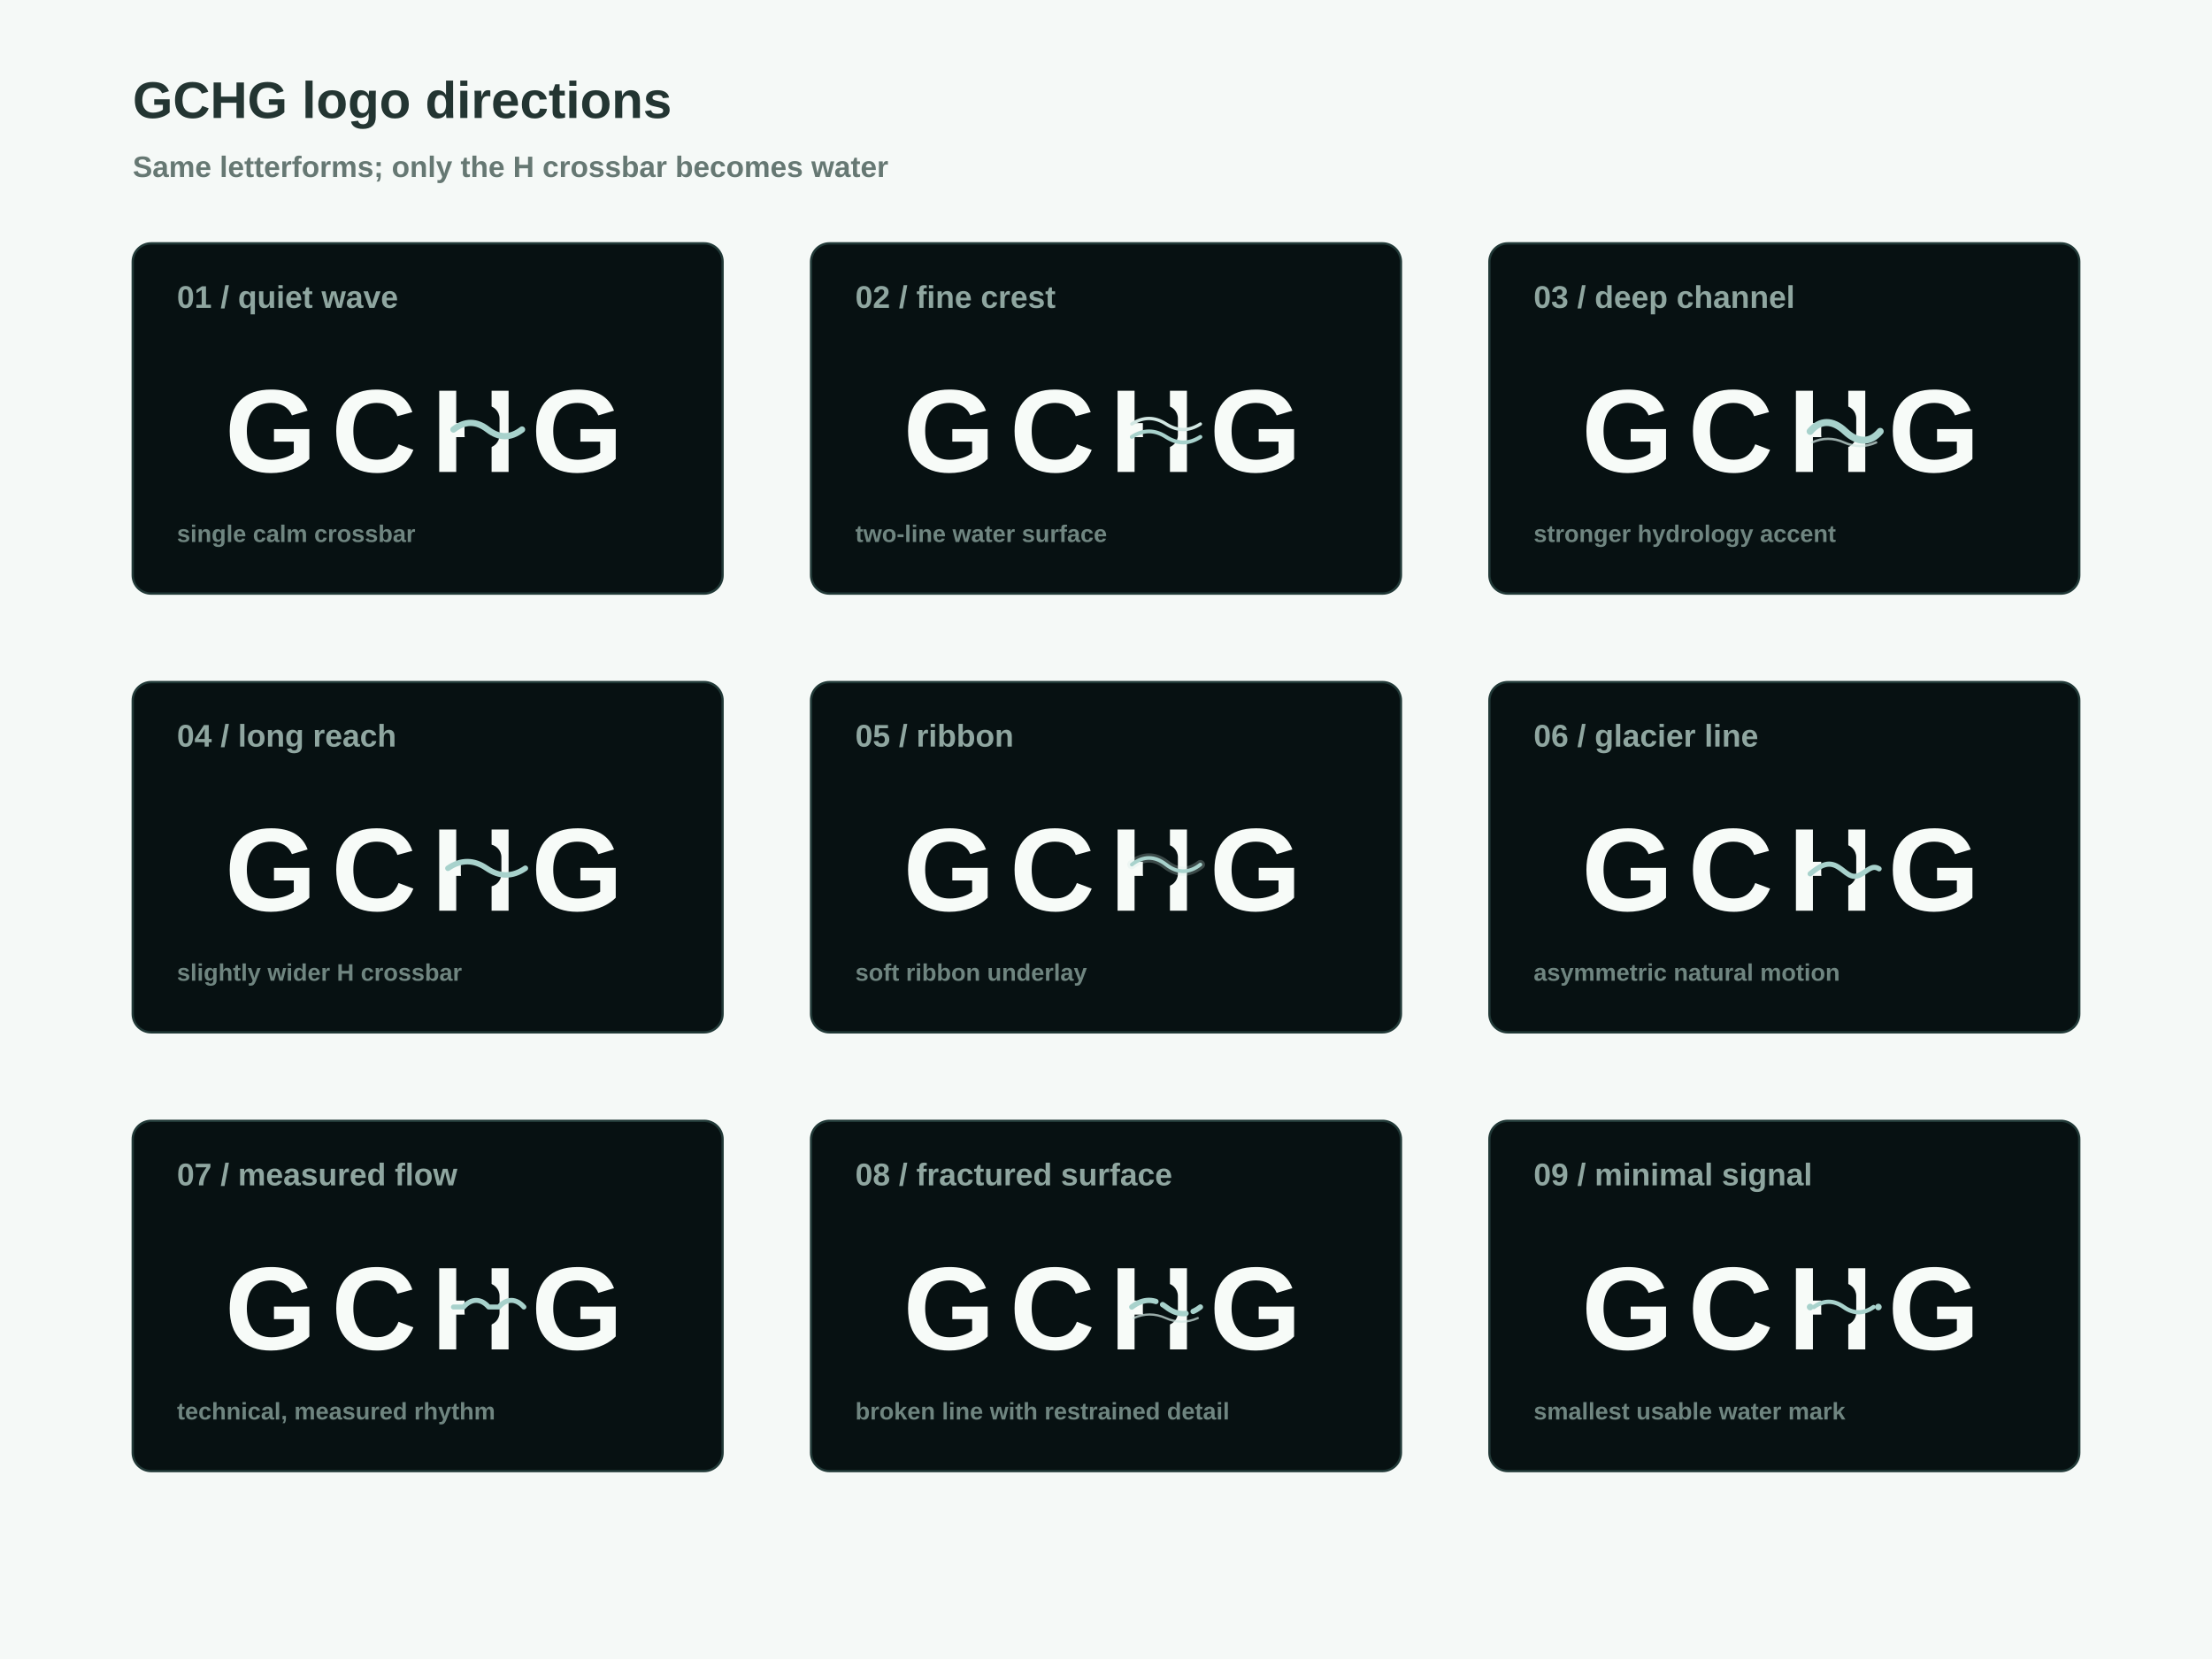
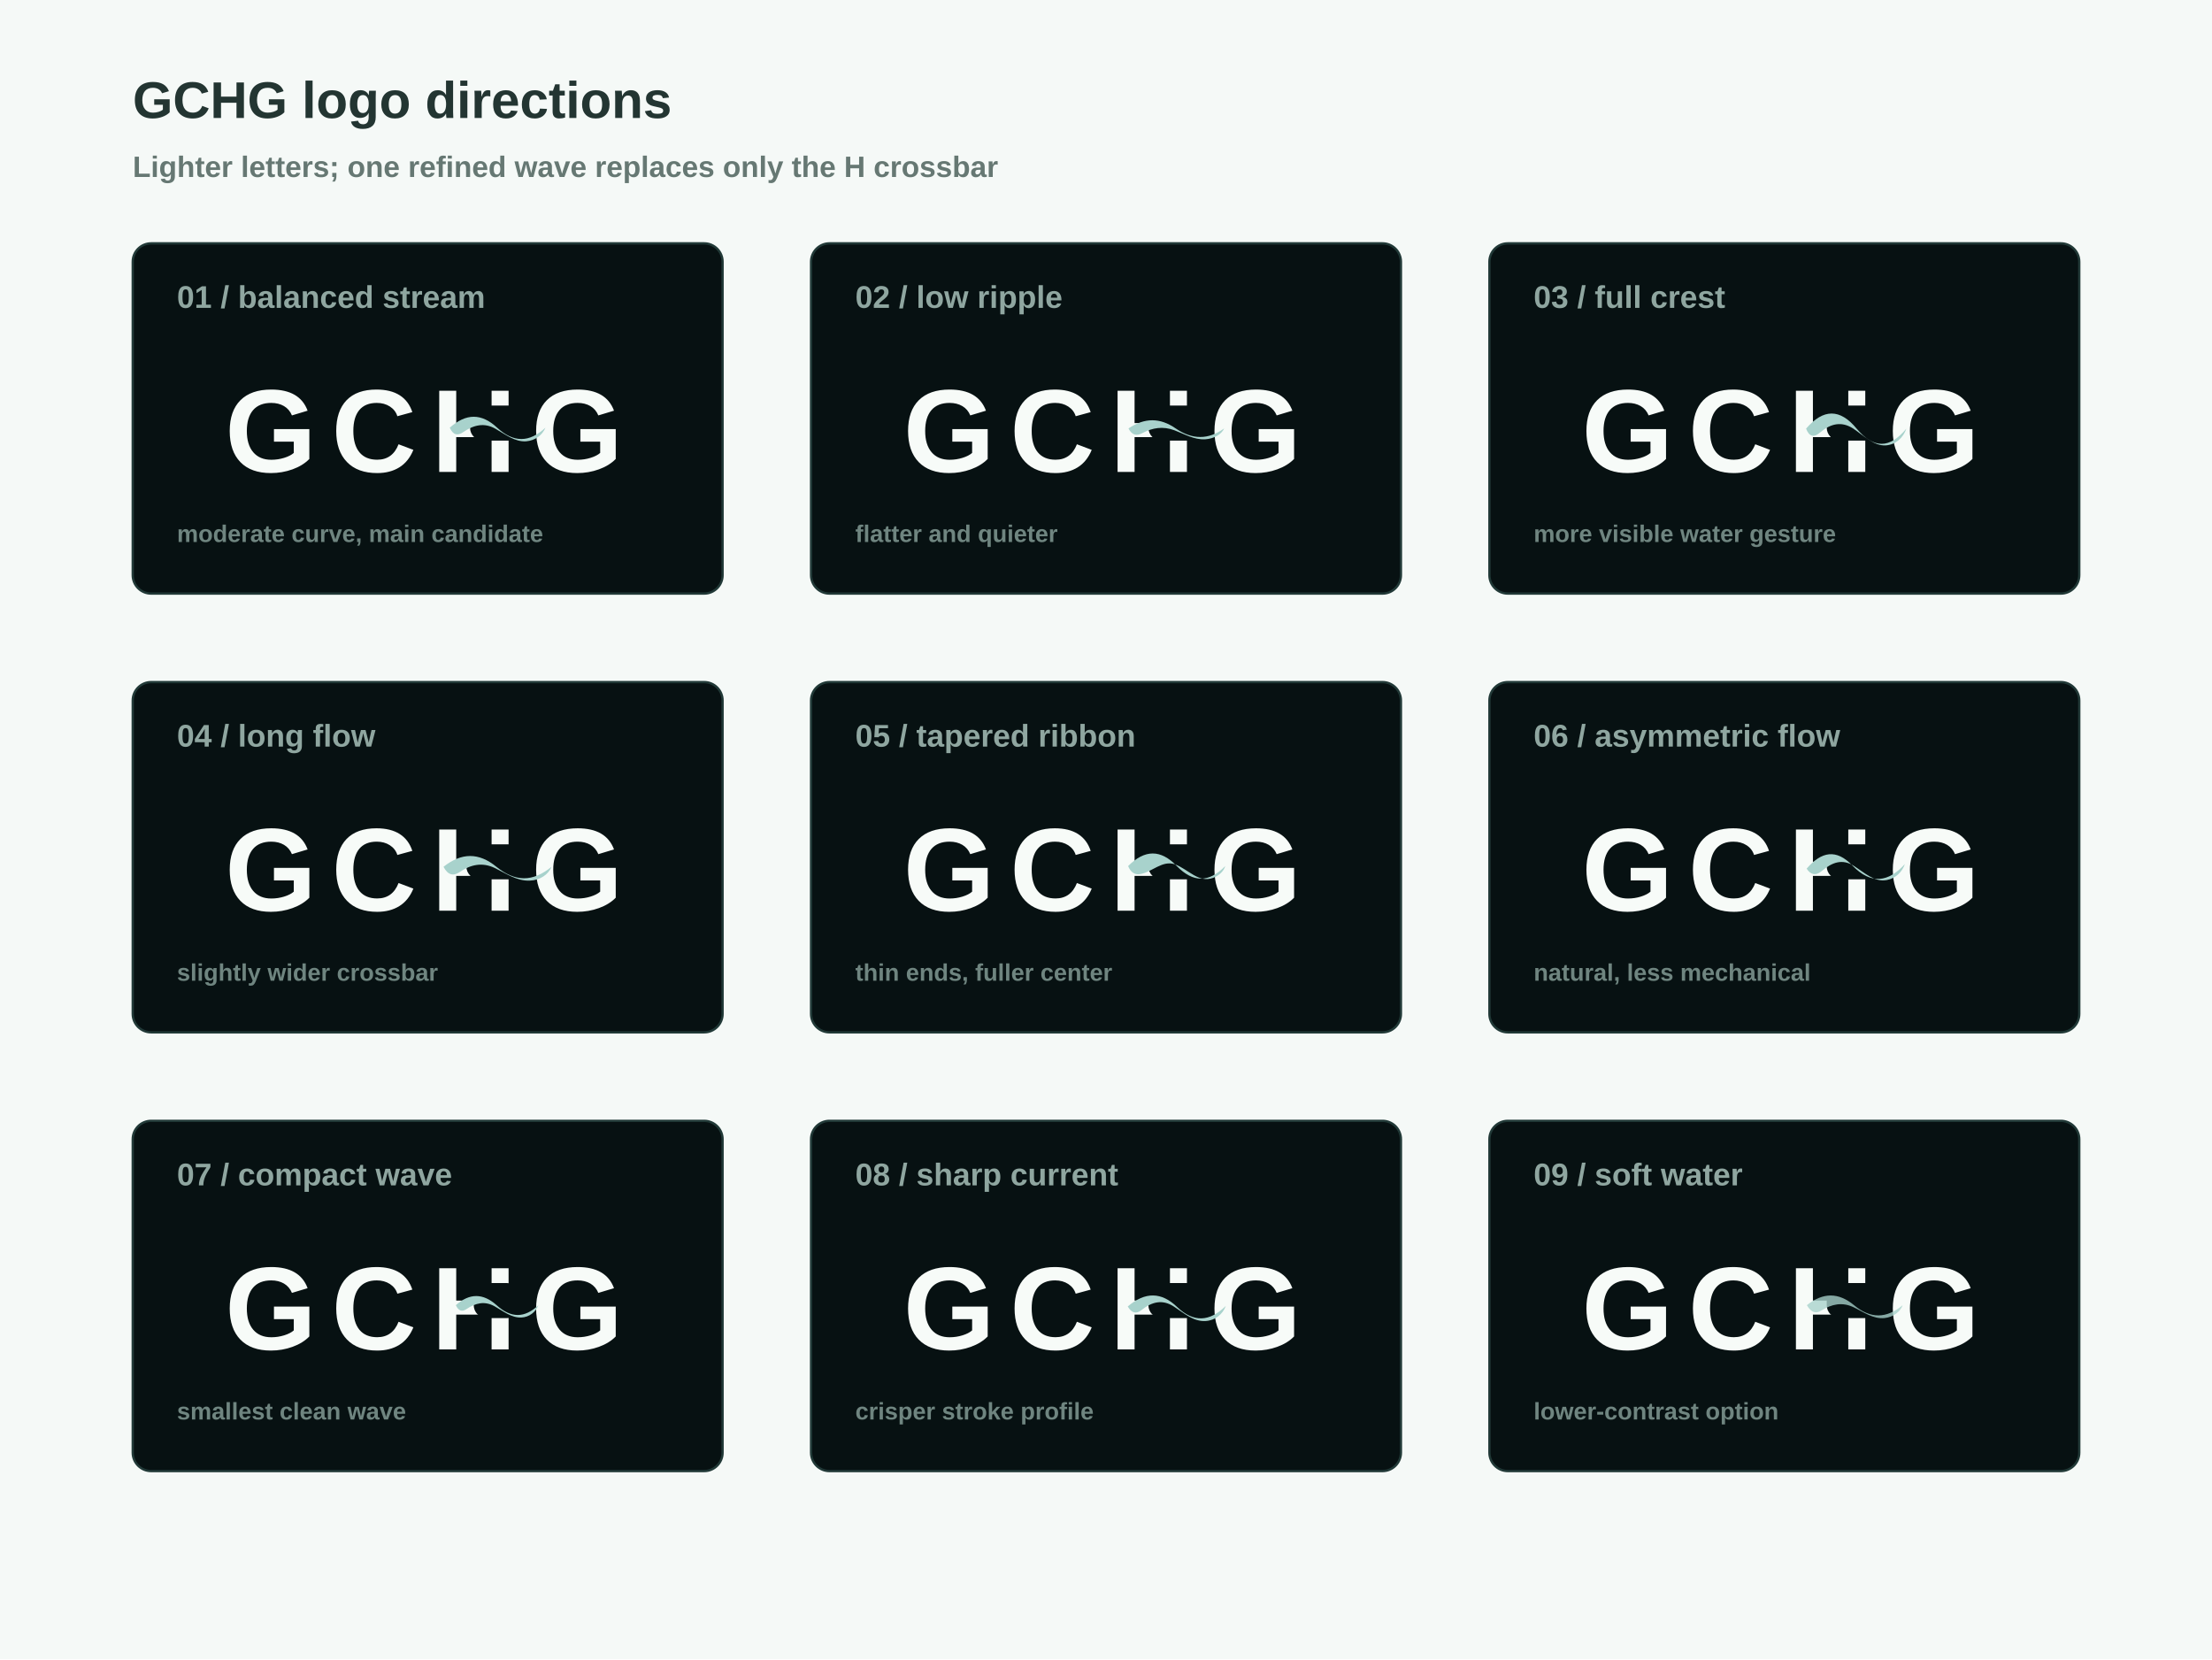
<svg xmlns="http://www.w3.org/2000/svg" viewBox="0 0 1200 900" role="img" aria-labelledby="title desc">
  <defs>
    <style>
      .title{font-family:-apple-system,BlinkMacSystemFont,"Segoe UI",Arial,sans-serif;font-weight:820;fill:#233532}
      .sub{font-family:-apple-system,BlinkMacSystemFont,"Segoe UI",Arial,sans-serif;font-weight:620;fill:#667873}
      .label{font-family:-apple-system,BlinkMacSystemFont,"Segoe UI",Arial,sans-serif;font-size:17px;font-weight:760;fill:#8fa6a0}
      .caption{font-family:-apple-system,BlinkMacSystemFont,"Segoe UI",Arial,sans-serif;font-size:13px;font-weight:650;fill:#6f8580}
      .card{fill:#071112;stroke:#213937;stroke-width:1.25}
-       .letters{font-family:Arial,Helvetica,sans-serif;font-size:64px;font-weight:800;letter-spacing:8px;fill:#f7fbf8}
+       .letters{font-family:Arial,Helvetica,sans-serif;font-size:64px;font-weight:700;letter-spacing:8px;fill:#f7fbf8}
      .cut{fill:#071112}
-       .wave{fill:none;stroke:#a8d2cc;stroke-linecap:round;stroke-linejoin:round}
-       .wave-soft{fill:none;stroke:#d2e7e3;stroke-linecap:round;stroke-linejoin:round}
+       .wave{fill:#a8d2cc}
    </style>
  </defs>
  <rect width="1200" height="900" fill="#f5f9f7" />
  <text class="title" x="72" y="64" font-size="28">GCHG logo directions</text>
-   <text class="sub" x="72" y="96" font-size="16">Same letterforms; only the H crossbar becomes water</text>
+   <text class="sub" x="72" y="96" font-size="16">Lighter letters; one refined wave replaces only the H crossbar</text>
  <g transform="translate(72 132)">
    <g transform="translate(0 0)">
      <rect class="card" width="320" height="190" rx="10" />
-       <text class="label" x="24" y="35">01 / quiet wave</text>
-       <text class="letters" x="50" y="124">GCHG</text>
-       <rect class="cut" x="180" y="88" width="19" height="23" rx="7" />
-       <path class="wave" d="M174 101c6.2-4.8 12.4-4.8 18.6 0s12.4 4.8 18.6 0" stroke-width="3.4" />
-       <text class="caption" x="24" y="162">single calm crossbar</text>
+       <text class="label" x="24" y="35">01 / balanced stream</text>
+       <g>
+         <text class="letters" x="50" y="124">GCHG</text>
+         <rect class="cut" x="183" y="88" width="29" height="19" rx="7" />
+         <path class="wave" d="M172 100c8.9-7.9 17.2-7.9 25.7 0 8.9 8.2 17.4 8.2 26.2 0-1.7 4.1-5.6 7-10.5 7.4-6 .4-11.2-3.7-16.6-6.8-6.1-3.5-11.8-2.1-17.5 1.8-3 2.1-5.5 1.7-7.3-2.4z" />
+       </g>
+       <text class="caption" x="24" y="162">moderate curve, main candidate</text>
    </g>
    <g transform="translate(368 0)">
      <rect class="card" width="320" height="190" rx="10" />
-       <text class="label" x="24" y="35">02 / fine crest</text>
-       <text class="letters" x="50" y="124">GCHG</text>
-       <rect class="cut" x="180" y="88" width="19" height="23" rx="7" />
-       <path class="wave-soft" d="M174 98c6.2-4 12.4-4 18.6 0s12.4 4 18.6 0" stroke-width="1.8" />
-       <path class="wave" d="M174 105c6.2-4 12.4-4 18.6 0s12.4 4 18.6 0" stroke-width="2.1" />
-       <text class="caption" x="24" y="162">two-line water surface</text>
+       <text class="label" x="24" y="35">02 / low ripple</text>
+       <g>
+         <text class="letters" x="50" y="124">GCHG</text>
+         <rect class="cut" x="183" y="88" width="29" height="19" rx="7" />
+         <path class="wave" d="M172.2 100.4c8.8-5.9 17.1-5.9 25.6 0 9.1 6.2 17.7 6.2 26.3 0-1.5 3.3-5.5 5.6-10.3 5.9-6.1.3-11.1-2.8-16.7-4.9-6.2-2.3-11.8-1.4-17.3 1.5-3.1 1.7-5.7 1.3-7.6-2.5z" />
+       </g>
+       <text class="caption" x="24" y="162">flatter and quieter</text>
    </g>
    <g transform="translate(736 0)">
      <rect class="card" width="320" height="190" rx="10" />
-       <text class="label" x="24" y="35">03 / deep channel</text>
-       <text class="letters" x="50" y="124">GCHG</text>
-       <rect class="cut" x="180" y="88" width="19" height="23" rx="7" />
-       <path class="wave" d="M174 102c5.4-6.4 12.2-6.4 19 0s13.6 6.4 19 0" stroke-width="3.8" />
-       <path class="wave-soft" d="M175 108c5.8-2.6 11.6-2.6 17.4 0s11.6 2.6 17.4 0" stroke-width="1.3" opacity=".72" />
-       <text class="caption" x="24" y="162">stronger hydrology accent</text>
+       <text class="label" x="24" y="35">03 / full crest</text>
+       <g>
+         <text class="letters" x="50" y="124">GCHG</text>
+         <rect class="cut" x="183" y="88" width="29" height="19" rx="7" />
+         <path class="wave" d="M171.8 100.5c9.4-10.9 18.4-10.9 27.4 0 9.3 11 17.9 11 27 0-1.7 5-5.8 8.7-11.1 9.1-6.6.4-11.9-5.2-17.7-9.1-6.3-4.1-12.2-2.8-18 2.1-3.3 2.9-6 2.3-7.6-2.1z" />
+       </g>
+       <text class="caption" x="24" y="162">more visible water gesture</text>
    </g>
    <g transform="translate(0 238)">
      <rect class="card" width="320" height="190" rx="10" />
-       <text class="label" x="24" y="35">04 / long reach</text>
-       <text class="letters" x="50" y="124">GCHG</text>
-       <rect class="cut" x="178" y="88" width="22" height="23" rx="7" />
-       <path class="wave" d="M171 101c7-4.8 14-4.8 21 0s14 4.8 21 0" stroke-width="3" />
-       <text class="caption" x="24" y="162">slightly wider H crossbar</text>
+       <text class="label" x="24" y="35">04 / long flow</text>
+       <g>
+         <text class="letters" x="50" y="124">GCHG</text>
+         <rect class="cut" x="181" y="88" width="33" height="19" rx="7" />
+         <path class="wave" d="M168.6 100.2c9.8-7.8 19.2-7.8 28.7 0 10.3 8.3 19.7 8.3 29.9 0-1.7 4.2-6.2 7.3-11.8 7.5-7 .3-12.9-3.9-19.1-6.9-6.8-3.2-13-1.8-19 2.3-3.3 2.2-6.3 1.7-8.7-2.9z" />
+       </g>
+       <text class="caption" x="24" y="162">slightly wider crossbar</text>
    </g>
    <g transform="translate(368 238)">
      <rect class="card" width="320" height="190" rx="10" />
-       <text class="label" x="24" y="35">05 / ribbon</text>
-       <text class="letters" x="50" y="124">GCHG</text>
-       <rect class="cut" x="180" y="88" width="19" height="23" rx="7" />
-       <path class="wave-soft" d="M174 99c6.2-4.8 12.4-4.8 18.6 0s12.4 4.8 18.6 0" stroke-width="5" opacity=".26" />
-       <path class="wave" d="M174 99c6.2-4.8 12.4-4.8 18.6 0s12.4 4.8 18.6 0" stroke-width="2" />
-       <text class="caption" x="24" y="162">soft ribbon underlay</text>
+       <text class="label" x="24" y="35">05 / tapered ribbon</text>
+       <g>
+         <text class="letters" x="50" y="124">GCHG</text>
+         <rect class="cut" x="183" y="88" width="29" height="19" rx="7" />
+         <path class="wave" d="M172 99.8c9.1-9.1 17.7-9.1 26.4 0 8.9 9.1 17.4 9.1 26.3 0-.8 2.7-3.3 5.2-6.6 6.4-7.9 2.9-13.4-4.6-20.6-7.3-7-2.5-12.5 4.3-19.2 5.3-2.9.4-5-1.2-6.3-4.4z" />
+       </g>
+       <text class="caption" x="24" y="162">thin ends, fuller center</text>
    </g>
    <g transform="translate(736 238)">
      <rect class="card" width="320" height="190" rx="10" />
-       <text class="label" x="24" y="35">06 / glacier line</text>
-       <text class="letters" x="50" y="124">GCHG</text>
-       <rect class="cut" x="180" y="88" width="19" height="23" rx="7" />
-       <path class="wave" d="M174 104c5.2-4.2 9.6-7.2 15.2-3.7 4.4 2.7 7 7 12.2 4.1 4-2.2 6.2-5.4 10-3.1" stroke-width="2.8" />
-       <text class="caption" x="24" y="162">asymmetric natural motion</text>
+       <text class="label" x="24" y="35">06 / asymmetric flow</text>
+       <g>
+         <text class="letters" x="50" y="124">GCHG</text>
+         <rect class="cut" x="183" y="88" width="29" height="19" rx="7" />
+         <path class="wave" d="M172.1 101.2c8.1-9.4 16.1-10.8 24.8-1.7 10.1 10.5 19.6 9.1 28.5-.8-1.5 4.3-5 7.8-9.9 8.7-6.7 1.2-12-4-17.8-7.7-6.2-3.9-11.6-2.1-17.4 2.8-3.5 2.9-6.2 1.8-8.2-1.3z" />
+       </g>
+       <text class="caption" x="24" y="162">natural, less mechanical</text>
    </g>
    <g transform="translate(0 476)">
      <rect class="card" width="320" height="190" rx="10" />
-       <text class="label" x="24" y="35">07 / measured flow</text>
-       <text class="letters" x="50" y="124">GCHG</text>
-       <rect class="cut" x="180" y="88" width="19" height="23" rx="7" />
-       <path class="wave" d="M174 101h5.5c4.2-4.8 9.4-4.8 13.6 0h5.5c4.2-4.8 9.4-4.8 13.6 0" stroke-width="2.7" />
-       <text class="caption" x="24" y="162">technical, measured rhythm</text>
+       <text class="label" x="24" y="35">07 / compact wave</text>
+       <g>
+         <text class="letters" x="50" y="124">GCHG</text>
+         <rect class="cut" x="185" y="88" width="25" height="19" rx="7" />
+         <path class="wave" d="M175.3 100c7.4-6.6 14.7-6.6 22.1 0 7.8 7.1 15.2 7.1 22.7 0-1.5 3.8-5 6.5-9.3 6.7-5.4.2-9.7-3.4-14.5-6.1-5.4-3-10.3-1.8-15.2 1.5-2.5 1.7-4.4 1-5.8-2.1z" />
+       </g>
+       <text class="caption" x="24" y="162">smallest clean wave</text>
    </g>
    <g transform="translate(368 476)">
      <rect class="card" width="320" height="190" rx="10" />
-       <text class="label" x="24" y="35">08 / fractured surface</text>
-       <text class="letters" x="50" y="124">GCHG</text>
-       <rect class="cut" x="180" y="88" width="19" height="23" rx="7" />
-       <path class="wave" d="M174 101c6.2-4.8 12.4-4.8 18.6 0s12.4 4.8 18.6 0" stroke-width="2.9" stroke-dasharray="14 4" />
-       <path class="wave-soft" d="M175 107c5.8-2.6 11.6-2.6 17.4 0s11.6 2.6 17.4 0" stroke-width="1.2" opacity=".72" />
-       <text class="caption" x="24" y="162">broken line with restrained detail</text>
+       <text class="label" x="24" y="35">08 / sharp current</text>
+       <g>
+         <text class="letters" x="50" y="124">GCHG</text>
+         <rect class="cut" x="183" y="88" width="29" height="19" rx="7" />
+         <path class="wave" d="M171.8 100.7c9.5-8.1 18.3-7.9 26.8.3 8.9 8.5 17.6 8.1 26.4-.6-1.7 4.6-5.8 7.9-11 8.2-6.4.4-11.5-4.1-17.1-7.8-6.2-4.1-12-2.7-17.7 1.9-2.9 2.3-5.4 1.5-7.4-2z" />
+       </g>
+       <text class="caption" x="24" y="162">crisper stroke profile</text>
    </g>
    <g transform="translate(736 476)">
      <rect class="card" width="320" height="190" rx="10" />
-       <text class="label" x="24" y="35">09 / minimal signal</text>
-       <text class="letters" x="50" y="124">GCHG</text>
-       <rect class="cut" x="180" y="88" width="19" height="23" rx="7" />
-       <path class="wave" d="M176 101c5.4-3.8 10.8-3.8 16.2 0s10.8 3.8 16.2 0" stroke-width="2.3" />
-       <circle cx="174" cy="101" r="1.8" fill="#a8d2cc" />
-       <circle cx="211" cy="101" r="1.8" fill="#a8d2cc" />
-       <text class="caption" x="24" y="162">smallest usable water mark</text>
+       <text class="label" x="24" y="35">09 / soft water</text>
+       <g>
+         <text class="letters" x="50" y="124">GCHG</text>
+         <rect class="cut" x="183" y="88" width="29" height="19" rx="7" />
+         <path class="wave" d="M172.2 100c8.9-7 17.1-7 25.6 0 8.9 7.4 17.5 7.4 26.4 0-1.3 3.5-5 6.5-9.9 7-6.2.6-11.3-3.3-16.8-5.9-6.1-2.9-11.8-1.7-17.4 1.8-2.9 1.8-5.4 1.3-7.9-2.9z" opacity=".78" />
+       </g>
+       <text class="caption" x="24" y="162">lower-contrast option</text>
    </g>
  </g>
</svg>
